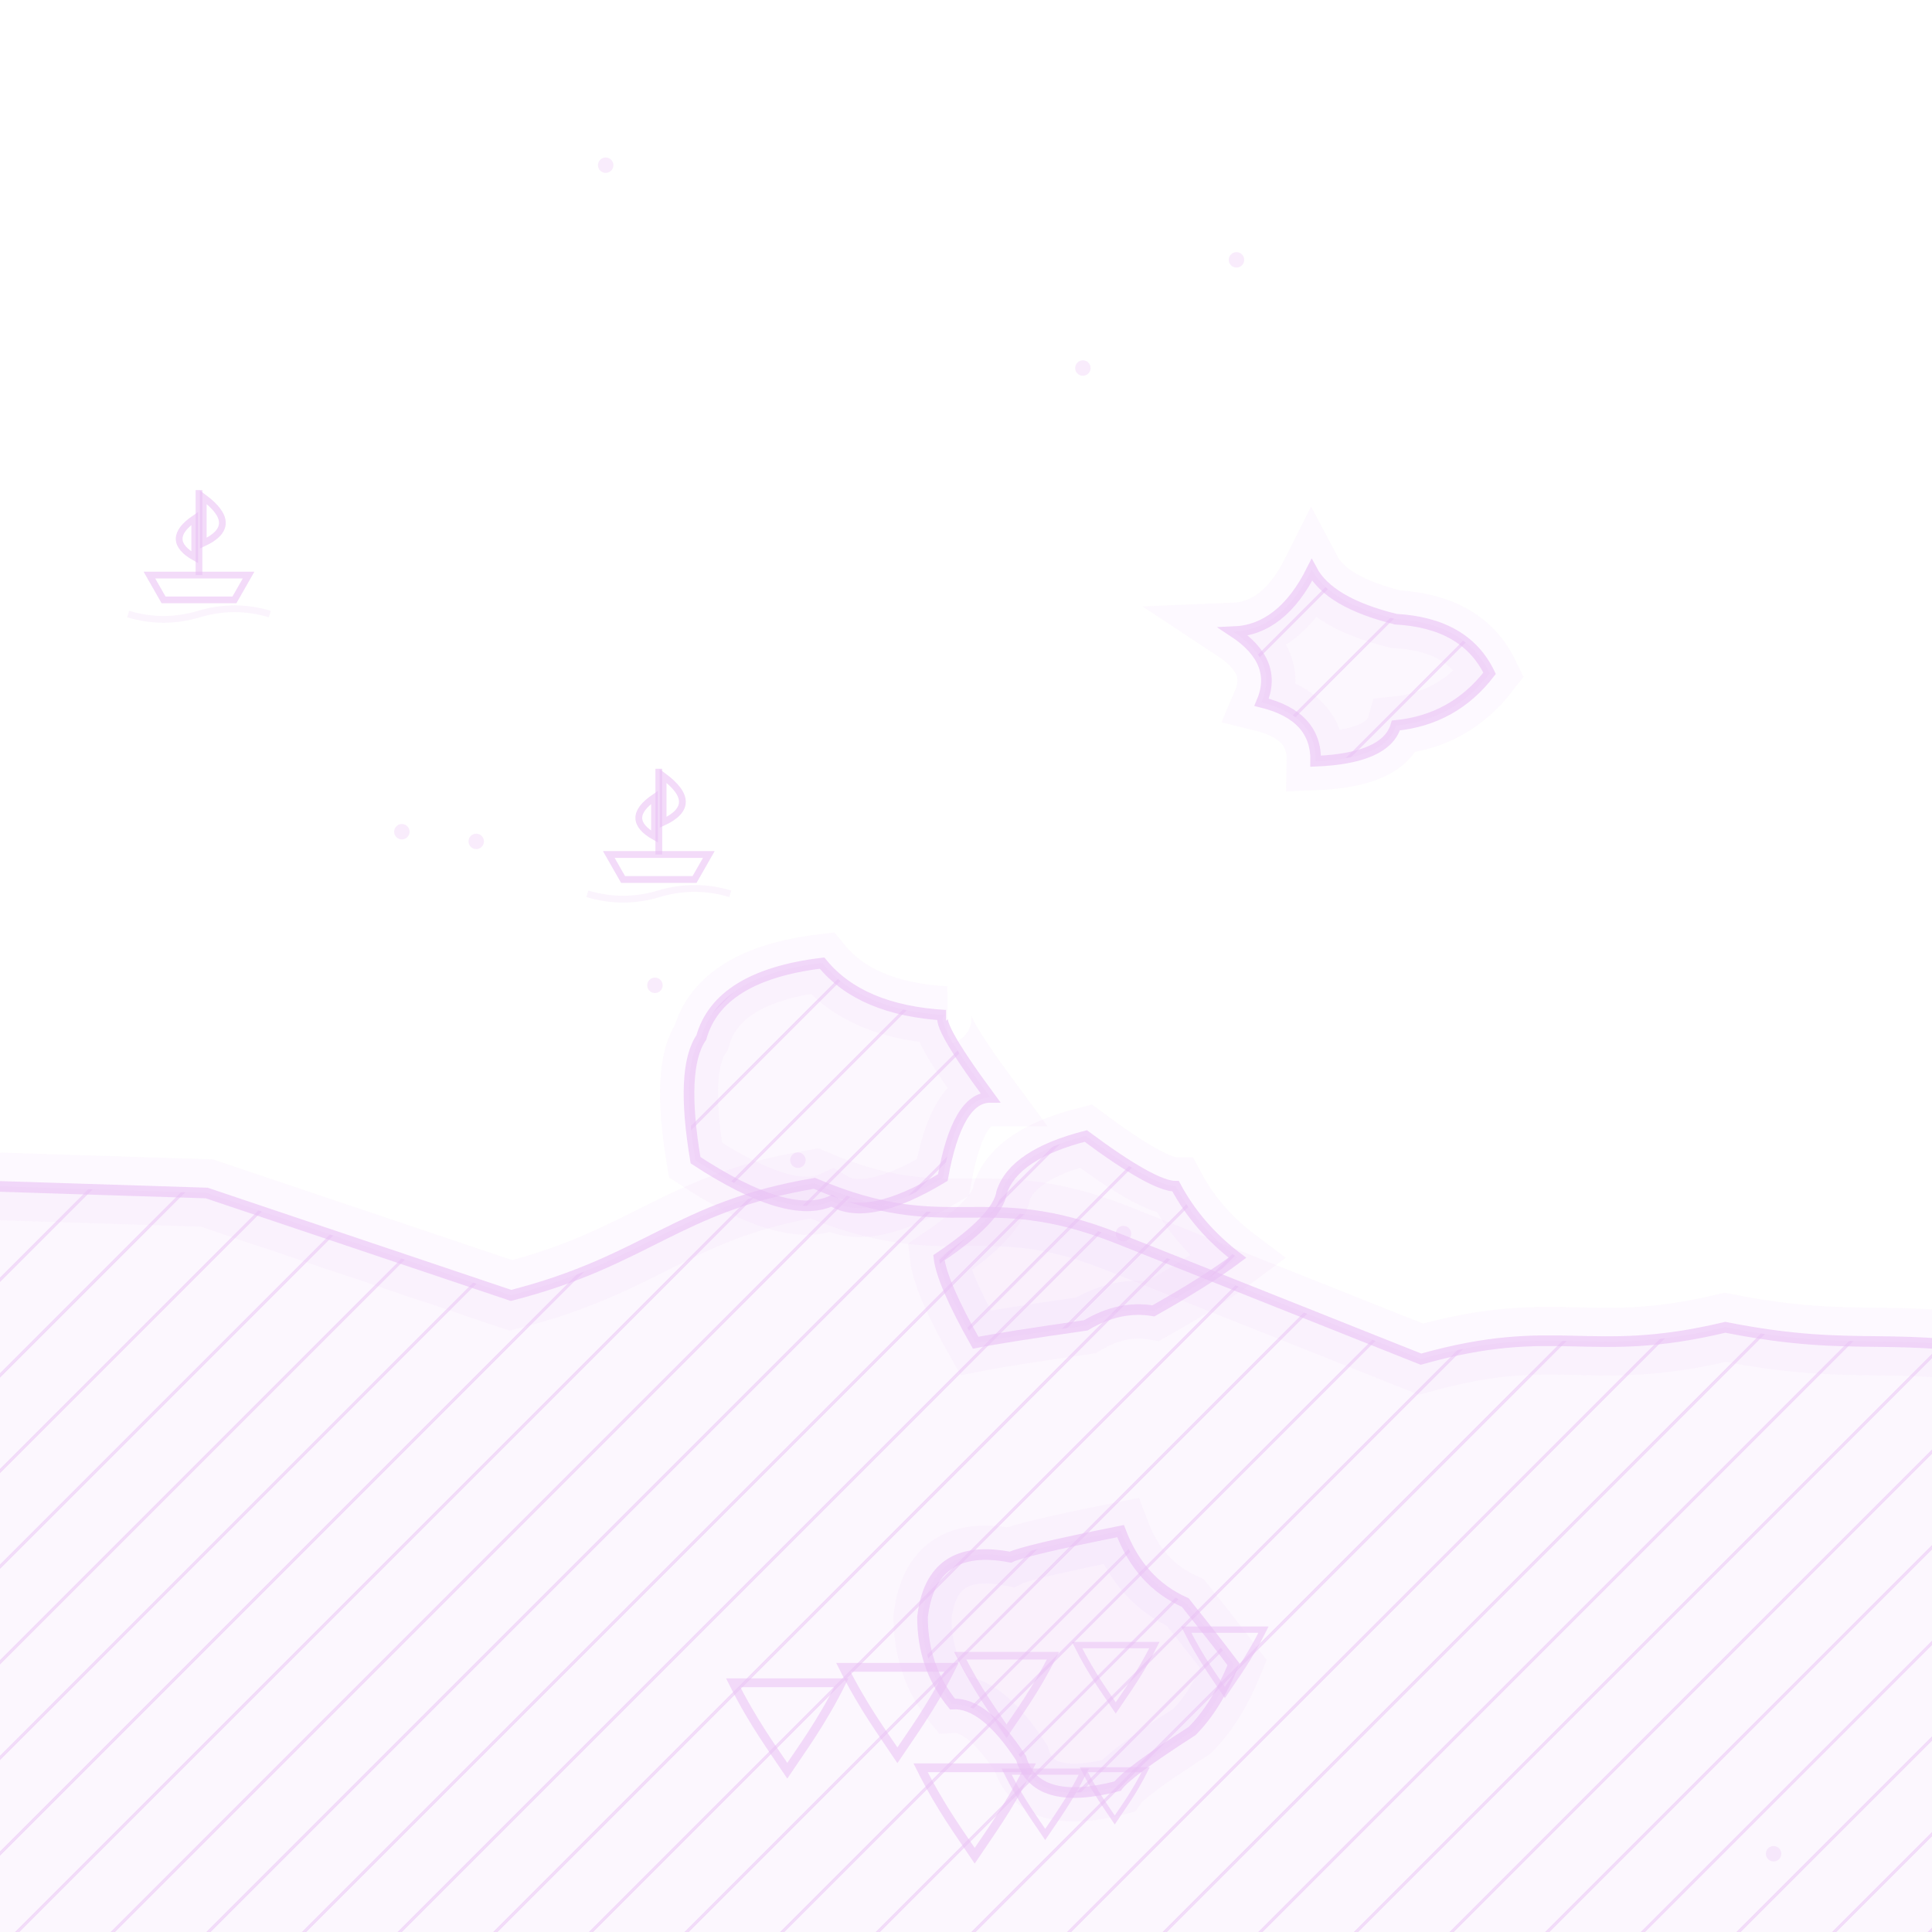
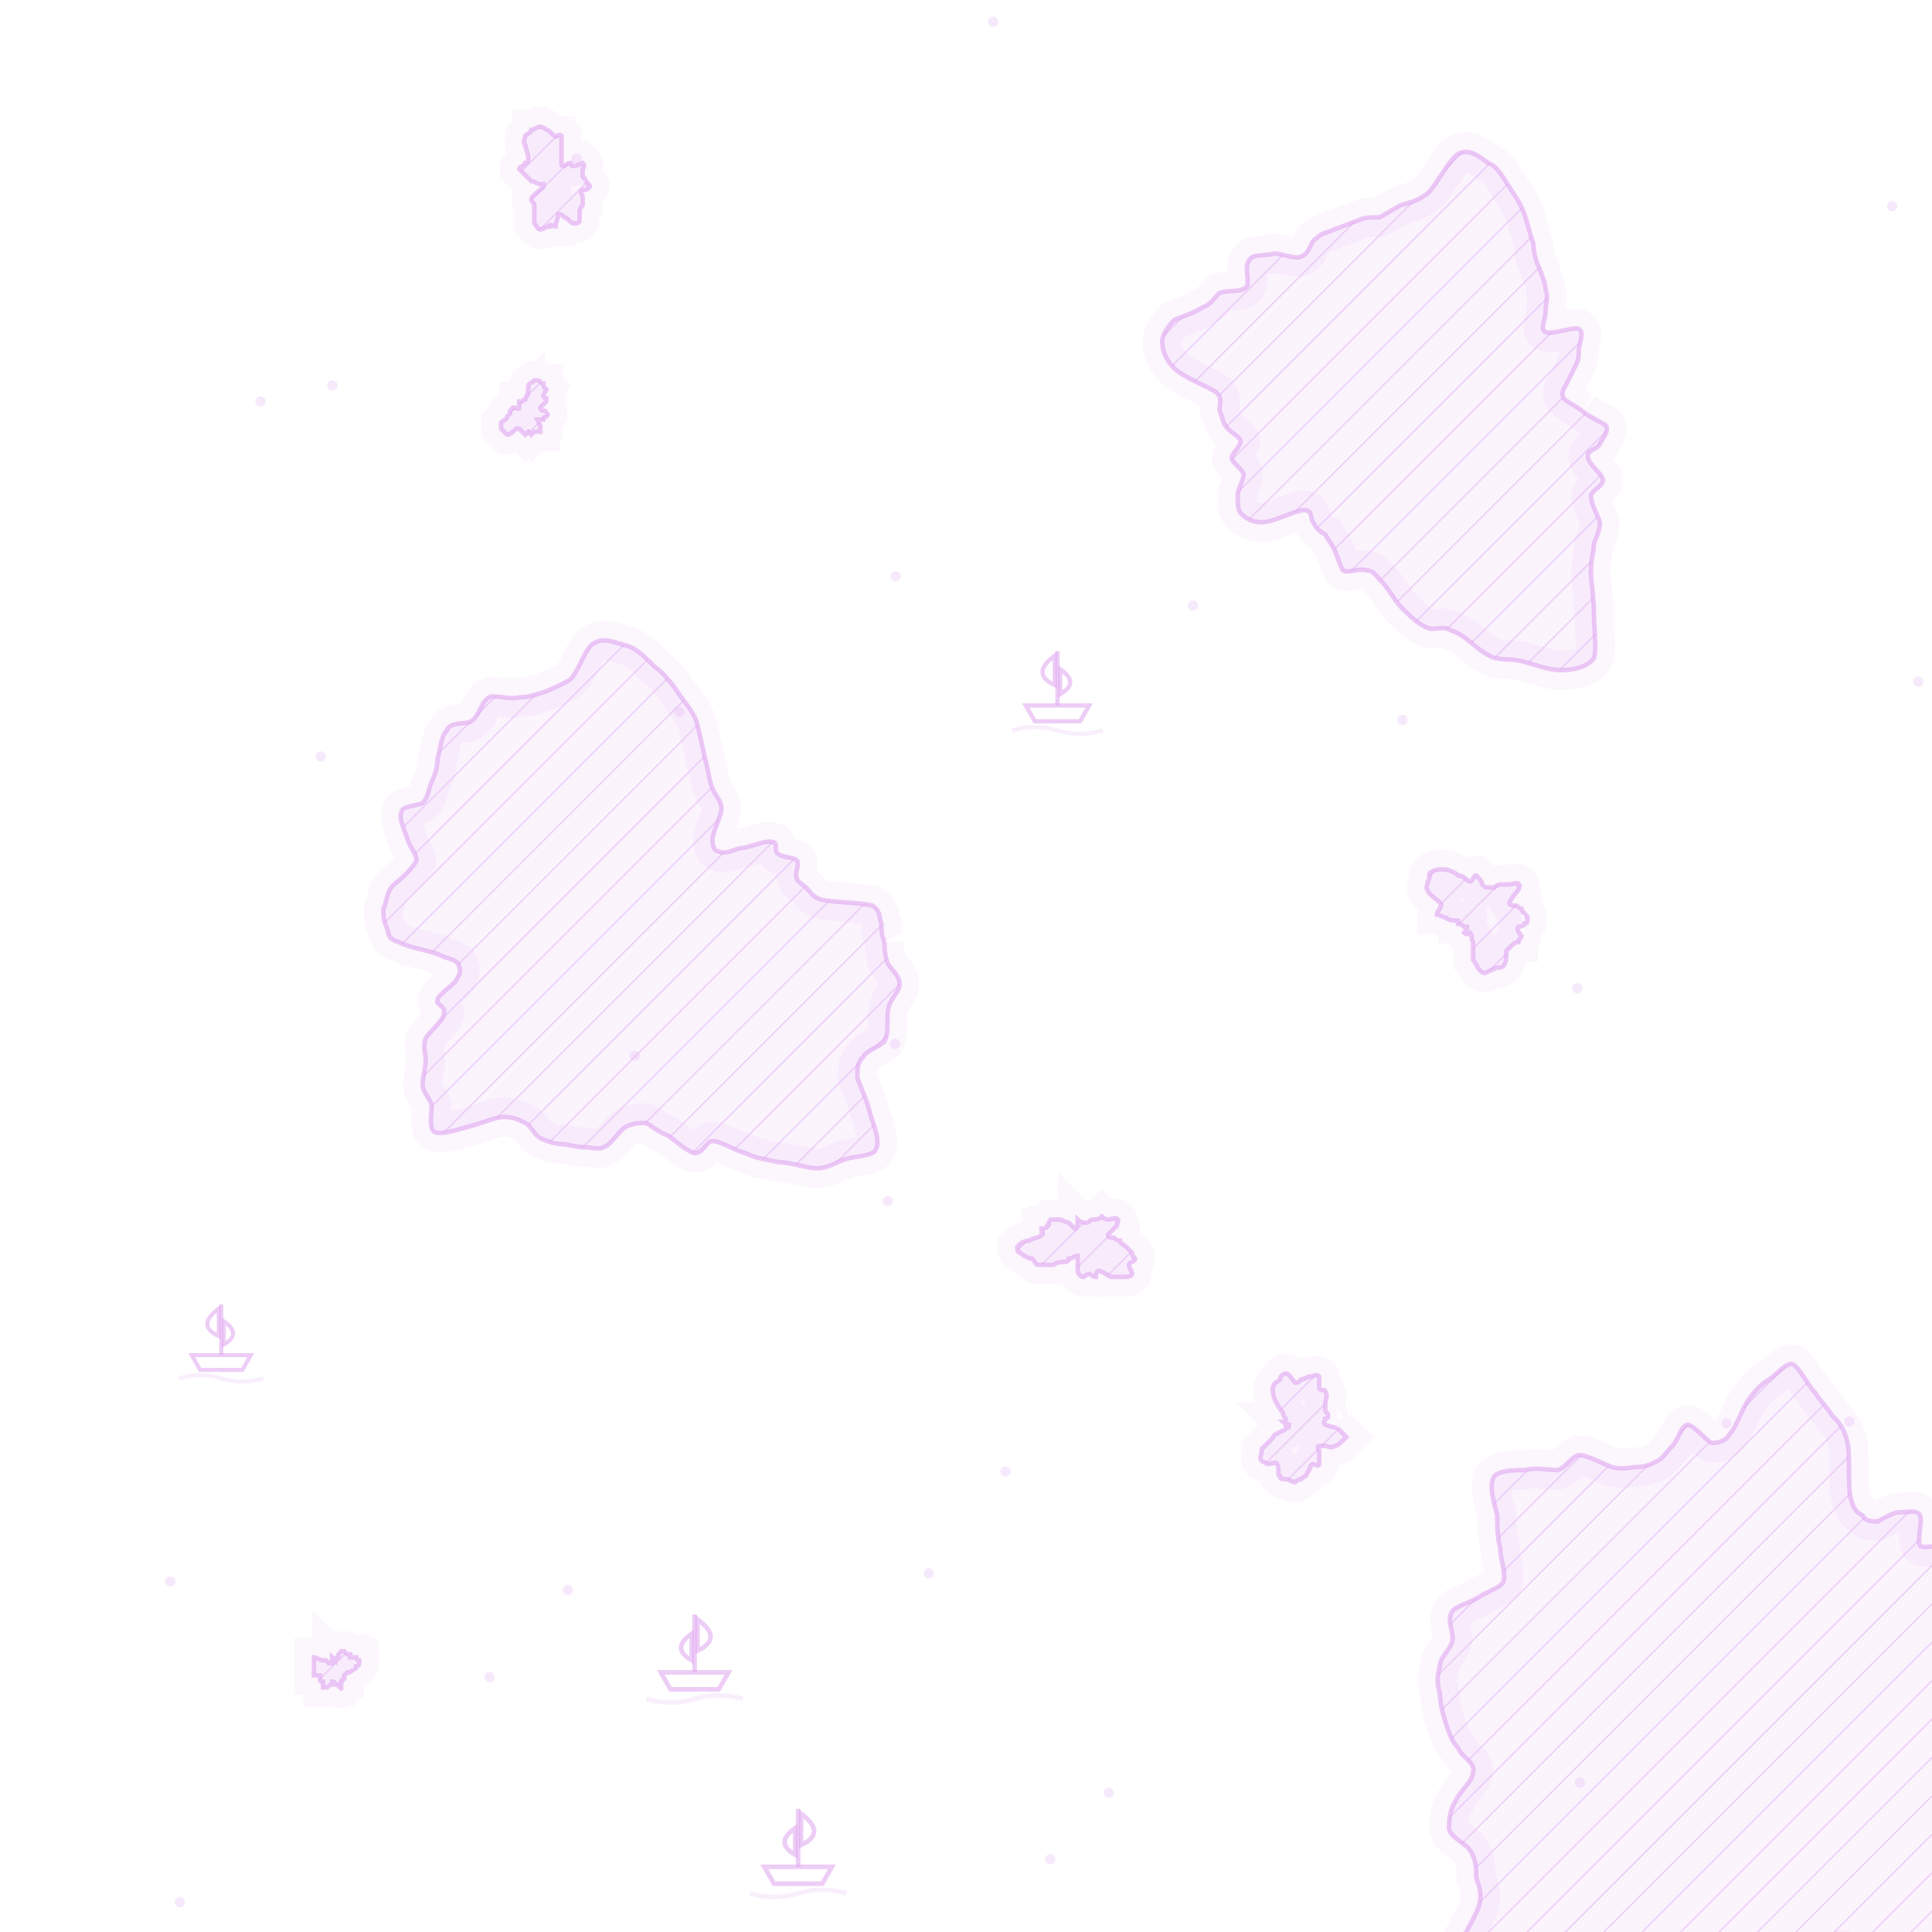
- <svg xmlns="http://www.w3.org/2000/svg" width="200" height="200" viewBox="0 0 200 200">
+ <svg xmlns="http://www.w3.org/2000/svg" width="640" height="640" viewBox="0 0 640 640">
  <defs>
-     <pattern id="h" width="7" height="7" patternUnits="userSpaceOnUse" patternTransform="rotate(45)">
-       <line x1="0" y1="0" x2="0" y2="7" stroke="#CB6CE6" stroke-opacity=".50" stroke-width=".65" />
+     <pattern id="h" width="9" height="9" patternUnits="userSpaceOnUse" patternTransform="rotate(45)">
+       <line x1="0" y1="0" x2="0" y2="9" stroke="#CB6CE6" stroke-opacity=".5" stroke-width=".9" />
    </pattern>
-     <g id="m" fill="none" stroke="#CB6CE6" stroke-opacity=".55" stroke-width="1.3">
-       <path d="M-8 5 C -5 -1 -2 -5 0 -8 C 2 -5 5 -1 8 5 Z" />
-     </g>
    <g id="s" fill="none" stroke="#CB6CE6" stroke-opacity=".58" stroke-width=".95">
      <path d="M-7 4 L7 4 L5 7.5 L-5 7.5 Z" />
      <path d="M0 4 L0 -8" />
      <path d="M0.6 -7 Q6 -3 0.6 -0.5 Z" />
      <path d="M-0.6 -4 Q-5 -1 -0.6 1.5 Z" />
      <path d="M-10 9.5 Q-5 11 0 9.5 Q5 8 10 9.5" stroke-opacity=".18" />
    </g>
+     <g id="w" fill="none" stroke="#CB6CE6" stroke-opacity=".5" stroke-width="1.1">
+       <path d="M-20 2 Q-14 -7 -8 2 Q-2 10 4 2 Q10 -6 15 1" />
+       <path d="M15 1 L20 -3 L26 0 L20 4 Z" />
+       <path d="M-13 -2 l-2 -4 M-6 -2 l1 -4 M2 2 l-1 -5" stroke-opacity=".4" />
+       <path d="M-24 4 Q-22 0 -19 3" stroke-opacity=".4" />
+     </g>
+     <path id="L0" d="M524 136 C526 138 531 140 532 141 C533 143 531 145 530 147 C529 149 526 149 526 151 C526 154 531 157 531 159 C531 161 528 162 527 164 C527 167 529 170 530 173 C530 175 529 178 528 180 C528 183 527 185 527 189 C527 193 528 198 528 203 C528 208 529 215 528 218 C526 221 521 222 517 222 C513 222 508 220 504 219 C500 218 496 219 493 217 C489 215 485 210 481 209 C478 207 475 209 473 208 C470 207 467 204 464 201 C462 199 460 195 458 193 C456 191 455 189 453 189 C450 188 447 190 445 189 C444 188 443 184 442 182 C441 180 440 179 439 177 C437 176 436 175 435 173 C434 172 435 169 432 169 C429 169 422 173 418 173 C415 173 413 172 411 170 C410 169 410 166 410 164 C410 162 412 159 412 157 C411 155 409 154 408 152 C408 150 411 148 411 146 C410 144 407 143 406 141 C405 140 405 138 404 136 C404 134 405 132 403 130 C400 128 392 125 389 122 C386 119 385 116 385 113 C385 111 387 108 389 106 C391 105 395 104 398 102 C401 101 402 99 404 97 C407 96 411 97 413 95 C414 93 412 88 414 86 C415 84 419 85 422 84 C425 84 429 86 431 85 C434 84 434 80 436 79 C438 77 440 77 442 76 C445 75 447 74 450 73 C452 72 454 72 457 72 C459 71 462 69 464 68 C467 67 469 67 473 64 C476 61 480 53 483 51 C487 49 490 52 493 54 C496 55 498 59 500 62 C502 65 504 68 505 71 C506 74 507 78 508 81 C508 84 509 87 510 89 C511 92 512 94 512 96 C513 98 512 101 512 103 C512 106 510 109 512 110 C514 111 522 108 523 109 C525 110 523 114 523 116 C523 118 523 119 522 121 C521 123 520 125 519 127 C518 129 517 130 518 132 C519 133 521 134 524 136" />
+     <path id="L1" d="M293 312 C293 314 293 316 294 319 C295 321 298 323 298 326 C298 328 296 330 295 332 C294 334 294 336 294 338 C294 341 294 343 293 345 C291 347 287 348 286 350 C284 352 284 354 284 357 C285 360 287 364 288 368 C289 372 292 378 290 381 C289 383 283 383 280 384 C277 385 274 387 271 387 C267 387 262 385 258 385 C254 384 251 384 247 382 C243 381 239 378 236 378 C234 378 233 382 230 382 C227 381 224 378 221 376 C218 375 216 373 214 372 C212 372 210 372 208 373 C205 374 203 379 200 380 C198 381 196 380 193 380 C191 380 188 379 186 379 C184 379 181 378 179 377 C177 376 176 373 174 372 C172 371 170 370 167 370 C164 370 160 372 156 373 C152 374 147 376 144 375 C142 374 143 369 143 366 C142 363 140 362 140 359 C140 357 141 354 141 351 C141 349 140 347 141 344 C142 342 147 338 147 336 C148 333 144 333 145 331 C145 330 149 327 151 325 C152 323 153 322 152 320 C152 319 151 318 147 317 C144 315 135 314 132 312 C128 311 129 309 128 307 C127 305 127 303 127 301 C128 299 128 297 129 295 C130 293 132 292 134 290 C135 289 137 287 138 285 C138 283 136 281 135 278 C134 275 132 271 133 269 C133 267 138 267 140 266 C142 264 142 261 143 259 C144 257 145 254 145 251 C146 248 146 244 148 242 C149 239 154 240 156 239 C159 237 159 233 162 231 C164 230 169 232 172 231 C175 231 178 230 181 229 C183 228 186 227 189 225 C192 222 194 214 197 213 C200 211 204 213 208 214 C211 215 214 218 217 221 C220 223 223 227 225 230 C227 233 230 236 231 240 C232 244 233 249 234 253 C235 257 235 259 236 261 C237 264 239 265 239 268 C239 270 236 276 236 278 C236 281 237 282 238 282 C240 283 242 282 245 281 C248 281 254 278 256 279 C258 279 256 282 258 283 C259 284 263 284 264 285 C265 287 263 289 264 291 C264 292 266 293 267 294 C269 296 269 297 272 298 C276 299 286 299 289 300 C292 302 291 304 292 306 C292 308 292 310 293 312" />
+     <path id="L2" d="M741 575 C740 579 735 583 732 587 C730 591 732 595 729 598 C726 601 720 604 716 607 C712 609 707 611 704 614 C700 616 699 619 697 621 C695 624 692 626 691 629 C690 632 692 636 690 638 C687 640 681 640 678 641 C674 642 670 641 668 643 C666 645 667 650 667 653 C666 656 664 658 662 660 C661 662 660 666 657 667 C655 668 651 667 648 667 C644 666 641 665 638 664 C635 663 633 665 630 663 C626 661 621 654 618 651 C614 648 612 646 610 646 C609 645 608 648 606 649 C605 651 604 654 602 656 C601 658 600 662 598 662 C596 662 594 655 592 654 C590 652 589 652 587 652 C585 653 583 656 582 656 C580 656 578 654 577 654 C575 655 572 657 570 658 C568 660 566 659 564 661 C561 663 558 667 555 669 C552 672 548 674 545 675 C543 675 543 669 540 670 C537 670 532 673 528 676 C523 678 517 681 512 683 C507 685 502 687 497 687 C493 687 488 686 486 684 C484 681 486 674 485 670 C484 666 481 664 481 660 C480 656 481 651 483 646 C484 642 489 635 490 631 C491 627 490 625 489 622 C489 619 489 616 487 613 C486 611 481 609 480 606 C480 604 480 600 482 597 C483 594 488 590 488 587 C489 584 484 582 483 579 C481 577 480 574 479 571 C478 568 477 564 477 561 C476 558 476 555 477 552 C477 549 480 547 481 544 C482 541 479 537 481 534 C482 532 487 531 490 529 C493 527 497 526 498 524 C499 521 497 517 497 513 C496 509 496 506 496 502 C495 498 493 492 495 489 C497 487 502 487 505 487 C509 486 513 487 516 487 C519 486 520 483 523 482 C526 482 531 485 534 486 C538 487 540 486 542 486 C545 486 547 485 549 484 C551 483 552 481 554 479 C556 477 557 472 559 472 C561 472 565 477 567 478 C570 478 572 477 573 475 C575 473 577 467 579 464 C581 461 584 458 586 457 C589 455 592 451 594 452 C596 453 599 459 601 461 C603 464 605 466 607 469 C609 471 611 473 612 478 C613 482 612 492 613 496 C614 500 615 501 617 502 C618 504 620 504 622 504 C624 503 627 501 629 501 C632 501 635 500 636 502 C637 503 635 510 636 512 C637 513 641 512 643 512 C646 512 649 511 652 511 C655 512 657 513 660 514 C663 514 667 514 670 515 C673 516 674 518 678 519 C681 520 687 520 691 522 C694 523 696 526 697 529 C699 531 697 535 699 538 C702 540 709 542 713 544 C718 546 723 549 727 552 C732 555 738 559 740 563 C743 566 743 571 741 575" />
+     <path id="L3" d="M117 553 C116 554 116 554 115 554 C115 554 115 554 114 555 C114 555 114 555 114 555 C114 555 114 556 114 556 C114 556 114 556 114 556 C113 556 114 557 113 557 C113 558 113 558 113 559 C113 559 113 560 113 559 C112 559 112 558 112 558 C111 558 111 558 111 558 C111 558 111 557 110 557 C110 557 110 558 110 558 C109 558 109 559 108 559 C108 559 107 559 107 559 C107 559 107 558 107 557 C107 557 107 557 107 557 C106 557 106 557 106 556 C106 556 106 556 106 555 C105 555 104 555 104 555 C104 554 104 554 104 553 C104 553 104 553 104 552 C104 552 104 551 104 551 C104 550 104 550 104 549 C105 549 106 550 107 550 C107 550 107 550 108 550 C108 550 109 551 109 551 C110 551 110 551 110 551 C110 551 110 551 110 551 C110 550 110 550 110 549 C110 549 111 550 111 550 C111 550 111 549 112 549 C112 548 112 548 113 547 C113 547 113 547 114 547 C114 547 114 547 115 548 C115 548 115 548 116 548 C116 548 116 549 116 549 C117 549 117 549 118 549 C118 550 119 550 119 550 C119 551 119 552 118 552 C118 553 117 553 117 553" />
+     <path id="L4" d="M194 60 C195 61 196 62 195 62 C195 63 193 63 193 63 C192 64 193 65 193 65 C193 66 193 67 193 68 C193 68 192 69 192 70 C192 71 192 73 192 73 C192 74 191 74 190 74 C189 74 188 72 187 72 C186 71 186 71 185 71 C185 72 184 74 184 75 C183 75 182 74 182 75 C181 75 180 76 179 76 C178 76 178 75 177 74 C177 73 177 72 177 71 C177 70 177 69 177 68 C177 67 176 67 176 66 C176 65 179 63 180 62 C180 62 180 62 180 61 C180 61 180 61 179 61 C178 61 177 60 176 60 C176 60 175 59 174 58 C173 57 172 56 172 56 C172 55 174 55 174 54 C175 54 175 53 175 52 C175 51 174 49 174 48 C173 47 174 46 174 45 C175 44 176 44 176 43 C177 43 178 42 179 42 C179 42 180 42 181 43 C182 43 183 45 184 45 C184 46 185 44 186 45 C186 46 186 49 186 51 C186 52 186 54 186 54 C186 55 186 55 187 55 C187 55 188 54 189 54 C189 54 189 55 190 55 C191 55 193 54 193 54 C194 55 193 56 193 56 C193 57 193 58 193 58 C193 59 194 59 194 60" />
+     <path id="L5" d="M181 137 C182 137 181 138 181 138 C181 138 180 138 180 139 C180 139 180 139 179 139 C179 139 178 139 178 139 C178 139 179 141 179 141 C179 142 179 142 179 143 C179 143 178 143 178 143 C178 143 177 143 177 143 C177 143 176 144 176 144 C176 144 175 143 175 143 C175 143 174 144 174 144 C174 144 173 143 173 143 C173 143 173 143 172 142 C172 142 172 142 171 142 C170 143 169 144 168 144 C168 144 167 143 167 143 C167 143 166 142 166 142 C166 141 166 140 166 140 C167 139 168 139 168 138 C168 138 169 137 169 137 C169 136 169 136 169 136 C169 136 170 135 170 135 C171 135 172 136 172 135 C172 135 172 134 172 134 C172 134 172 134 172 134 C172 134 172 133 172 133 C173 133 173 133 173 133 C173 133 173 133 174 132 C174 132 174 133 174 132 C175 131 175 129 175 128 C175 127 176 127 177 126 C177 126 178 126 178 126 C179 126 179 127 180 127 C180 128 180 128 181 129 C181 129 180 131 180 131 C180 132 181 132 181 132 C181 133 181 133 180 134 C180 134 179 135 179 135 C179 136 180 136 180 136 C181 136 181 137 181 137" />
+     <path id="L6" d="M505 303 C506 303 506 304 506 305 C506 305 506 306 505 306 C505 307 503 307 503 307 C502 308 504 310 504 310 C504 311 503 311 503 312 C502 312 501 313 501 313 C500 314 500 314 499 315 C499 317 499 319 498 320 C497 321 496 320 495 321 C494 321 492 323 491 322 C490 322 489 319 488 318 C488 316 488 313 488 312 C487 311 488 310 487 309 C487 309 486 310 485 309 C485 309 486 308 486 307 C486 307 485 307 485 307 C484 306 483 306 483 306 C483 306 483 305 483 305 C482 305 480 305 479 304 C478 304 477 303 476 303 C476 302 477 301 477 301 C477 300 478 300 477 299 C476 298 473 296 473 295 C472 294 473 293 473 292 C474 291 473 289 474 289 C475 288 477 288 478 288 C480 288 482 289 483 290 C485 290 486 292 487 292 C488 292 488 290 489 290 C490 291 491 292 491 293 C492 294 492 294 493 294 C494 294 494 294 495 294 C496 293 497 293 497 293 C498 293 499 293 500 293 C501 293 503 292 503 293 C504 293 503 295 502 296 C501 297 500 299 500 299 C500 300 501 300 502 300 C503 300 503 301 504 301 C504 302 505 302 505 303" />
+     <path id="L7" d="M443 473 C444 474 445 475 446 476 C446 476 445 477 444 478 C444 478 443 479 442 479 C441 480 440 479 439 479 C438 479 437 479 437 479 C436 479 437 480 437 481 C437 482 437 485 437 485 C437 486 435 485 435 485 C434 485 434 487 433 488 C433 489 432 489 431 490 C430 490 429 491 429 491 C428 491 427 490 426 490 C425 490 424 490 424 489 C423 489 424 486 423 485 C423 484 421 485 420 485 C420 485 418 484 418 484 C417 483 418 482 418 480 C419 479 420 478 421 477 C422 476 422 475 423 475 C424 474 426 474 426 473 C427 473 427 473 427 472 C426 472 425 471 425 471 C425 471 426 471 426 470 C426 470 425 469 425 468 C424 467 423 465 422 463 C422 462 421 460 422 459 C422 458 423 458 424 457 C424 456 425 455 426 455 C427 455 428 457 429 458 C430 458 430 458 431 457 C432 457 433 456 434 456 C435 456 436 455 437 456 C437 456 437 459 437 460 C438 461 439 460 439 461 C440 462 439 464 439 465 C439 466 439 466 439 467 C439 468 440 468 440 469 C440 469 440 470 439 470 C439 471 438 471 439 472 C439 472 442 473 443 473" />
+     <path id="L8" d="M373 413 C373 413 374 414 375 415 C375 416 376 417 376 417 C376 418 374 418 374 419 C374 420 375 421 375 422 C375 423 373 423 372 423 C370 423 369 423 368 423 C366 422 365 421 364 421 C363 421 363 423 363 423 C362 423 361 422 361 422 C360 422 359 423 359 423 C358 423 357 422 357 421 C357 420 357 418 357 417 C357 416 357 416 357 416 C356 416 355 417 354 417 C354 418 353 418 353 418 C352 418 350 418 349 419 C347 419 345 419 344 419 C343 419 343 418 342 417 C341 417 339 416 338 415 C337 415 337 414 337 413 C338 412 339 411 341 411 C342 410 345 410 345 409 C346 409 345 408 345 407 C345 407 347 407 347 406 C348 406 347 405 348 404 C349 404 350 404 351 404 C352 404 353 405 354 405 C355 406 356 407 356 407 C357 407 357 405 357 404 C357 404 358 405 359 405 C359 405 360 405 360 405 C361 405 361 404 362 404 C363 404 364 404 365 403 C365 403 366 404 367 404 C368 404 370 403 370 404 C371 404 370 405 370 406 C369 407 367 409 367 409 C367 410 368 410 369 410 C369 410 370 411 371 411 C371 412 372 412 373 413" />
  </defs>
-   <g opacity="0.42">
-     <circle cx="82.6" cy="120.1" r=".8" fill="#CB6CE6" fill-opacity=".30" />
-     <circle cx="112.1" cy="38.1" r=".8" fill="#CB6CE6" fill-opacity=".30" />
-     <circle cx="67.8" cy="102" r=".8" fill="#CB6CE6" fill-opacity=".30" />
-     <circle cx="116.3" cy="127.7" r=".8" fill="#CB6CE6" fill-opacity=".30" />
-     <circle cx="41.6" cy="86.1" r=".8" fill="#CB6CE6" fill-opacity=".30" />
-     <circle cx="183.6" cy="191.9" r=".8" fill="#CB6CE6" fill-opacity=".30" />
-     <circle cx="49.3" cy="87.1" r=".8" fill="#CB6CE6" fill-opacity=".30" />
-     <circle cx="62.7" cy="17.1" r=".8" fill="#CB6CE6" fill-opacity=".30" />
-     <circle cx="128" cy="26.9" r=".8" fill="#CB6CE6" fill-opacity=".30" />
-     <path d="M-10 -10 L210 -10 L210 77.5 L178.6 76.5 L147.1 65.9 C133 69.5, 129.9 75.1, 115.7 77.5 C101.6 71.5, 98.4 77.4, 84.3 71.8 L52.9 59.3 C38.7 63.3, 35.6 59.2, 21.4 62.6 C7.3 59.8, 4.1 62.5, -10 59.5 Z" transform="rotate(180 100 100)" fill="none" stroke="#CB6CE6" stroke-opacity=".10" stroke-width="7" />
-     <path d="M154.2 69.7 Q150.5 74.5, 144.5 75.1 Q143.5 78.5, 136.2 78.8 Q136.3 74.1, 130.6 72.7 Q132.4 68.5, 127.7 65.4 Q132.7 65.2, 135.8 59 Q137.6 62.4, 144.5 64.1 Q151.7 64.5, 154.2 69.7 Z" fill="none" stroke="#CB6CE6" stroke-opacity=".10" stroke-width="6" />
-     <path d="M127.7 172.3 Q125.9 176.7, 123.4 179.2 Q116.7 183.5, 115.7 184.9 Q107.2 187.1, 105.7 182 Q101.9 176.2, 98.6 176.4 Q95.5 172.6, 95.5 167.4 Q96.4 159.6, 104.6 161.2 Q106 160.5, 116 158.5 Q118 163.8, 122.7 165.9 Q125.9 169.9, 127.7 172.3 Z" fill="none" stroke="#CB6CE6" stroke-opacity=".10" stroke-width="6" />
-     <path d="M128.1 130.2 Q124.9 132.6, 119.4 135.7 Q115.9 135.1, 112.4 137.2 Q104 138.4, 101 139 Q97.5 132.8, 97.2 130.2 Q103.3 126.1, 103.7 123.4 Q105 119.5, 112.4 117.6 Q119.4 122.8, 121.7 122.8 Q124 127.1, 128.1 130.2 Z" fill="none" stroke="#CB6CE6" stroke-opacity=".10" stroke-width="6" />
-     <path d="M102.5 113.6 Q99.1 113.6, 97.6 121.9 Q89.8 126.6, 86.1 124.3 Q81.6 126.4, 72 120.1 Q70.4 110.6, 72.6 107.4 Q74.4 101, 85.1 99.7 Q89.1 104.6, 97.9 105.1 Q96.3 105.2, 102.5 113.6 Z" fill="none" stroke="#CB6CE6" stroke-opacity=".10" stroke-width="6" />
-     <path d="M-10 -10 L210 -10 L210 77.5 L178.6 76.5 L147.1 65.9 C133 69.5, 129.9 75.1, 115.7 77.5 C101.6 71.5, 98.4 77.4, 84.3 71.8 L52.9 59.3 C38.7 63.3, 35.6 59.2, 21.4 62.6 C7.3 59.8, 4.1 62.5, -10 59.5 Z" transform="rotate(180 100 100)" fill="#CB6CE6" fill-opacity=".13" />
-     <path d="M154.2 69.7 Q150.5 74.5, 144.5 75.1 Q143.5 78.5, 136.2 78.8 Q136.3 74.1, 130.6 72.7 Q132.4 68.5, 127.7 65.4 Q132.7 65.2, 135.8 59 Q137.6 62.4, 144.5 64.1 Q151.7 64.5, 154.2 69.7 Z" fill="#CB6CE6" fill-opacity=".13" />
-     <path d="M127.7 172.3 Q125.9 176.7, 123.4 179.2 Q116.7 183.5, 115.7 184.9 Q107.2 187.1, 105.7 182 Q101.9 176.2, 98.6 176.4 Q95.5 172.6, 95.5 167.4 Q96.4 159.6, 104.6 161.2 Q106 160.5, 116 158.5 Q118 163.8, 122.7 165.9 Q125.9 169.9, 127.7 172.3 Z" fill="#CB6CE6" fill-opacity=".13" />
-     <path d="M128.1 130.2 Q124.9 132.6, 119.4 135.7 Q115.9 135.1, 112.4 137.2 Q104 138.4, 101 139 Q97.5 132.8, 97.2 130.2 Q103.3 126.1, 103.7 123.4 Q105 119.5, 112.4 117.6 Q119.4 122.8, 121.7 122.8 Q124 127.1, 128.1 130.2 Z" fill="#CB6CE6" fill-opacity=".13" />
-     <path d="M102.5 113.6 Q99.1 113.6, 97.6 121.9 Q89.8 126.6, 86.1 124.3 Q81.6 126.4, 72 120.1 Q70.4 110.6, 72.6 107.4 Q74.4 101, 85.1 99.7 Q89.1 104.6, 97.9 105.1 Q96.3 105.2, 102.5 113.6 Z" fill="#CB6CE6" fill-opacity=".13" />
-     <path d="M-10 -10 L210 -10 L210 77.5 L178.6 76.5 L147.1 65.9 C133 69.5, 129.9 75.1, 115.7 77.5 C101.6 71.5, 98.4 77.4, 84.3 71.8 L52.9 59.3 C38.7 63.3, 35.6 59.2, 21.4 62.6 C7.3 59.8, 4.1 62.5, -10 59.5 Z" transform="rotate(180 100 100)" fill="url(#h)" stroke="#CB6CE6" stroke-opacity=".62" stroke-width="1.1" />
-     <path d="M154.2 69.7 Q150.5 74.5, 144.5 75.1 Q143.5 78.5, 136.2 78.8 Q136.3 74.1, 130.6 72.7 Q132.4 68.5, 127.7 65.4 Q132.7 65.2, 135.8 59 Q137.6 62.4, 144.5 64.1 Q151.7 64.5, 154.2 69.7 Z" fill="url(#h)" stroke="#CB6CE6" stroke-opacity=".62" stroke-width="1.1" />
-     <path d="M127.7 172.3 Q125.9 176.7, 123.4 179.2 Q116.7 183.5, 115.7 184.9 Q107.2 187.1, 105.7 182 Q101.9 176.2, 98.6 176.4 Q95.5 172.6, 95.5 167.4 Q96.4 159.6, 104.6 161.2 Q106 160.5, 116 158.5 Q118 163.8, 122.7 165.9 Q125.9 169.9, 127.7 172.3 Z" fill="url(#h)" stroke="#CB6CE6" stroke-opacity=".62" stroke-width="1.1" />
-     <path d="M128.1 130.2 Q124.9 132.6, 119.4 135.7 Q115.9 135.1, 112.4 137.2 Q104 138.4, 101 139 Q97.5 132.8, 97.2 130.2 Q103.3 126.1, 103.7 123.4 Q105 119.5, 112.4 117.6 Q119.4 122.8, 121.7 122.8 Q124 127.1, 128.1 130.2 Z" fill="url(#h)" stroke="#CB6CE6" stroke-opacity=".62" stroke-width="1.1" />
-     <path d="M102.5 113.6 Q99.1 113.6, 97.6 121.9 Q89.8 126.6, 86.1 124.3 Q81.6 126.4, 72 120.1 Q70.4 110.6, 72.6 107.4 Q74.4 101, 85.1 99.7 Q89.1 104.6, 97.9 105.1 Q96.3 105.2, 102.5 113.6 Z" fill="url(#h)" stroke="#CB6CE6" stroke-opacity=".62" stroke-width="1.1" />
-     <use href="#m" transform="rotate(180 100 100) translate(84.6 14.8) scale(0.4)" />
-     <use href="#m" transform="rotate(180 100 100) translate(91.8 14.1) scale(0.5)" />
-     <use href="#m" transform="rotate(180 100 100) translate(99.1 13.5) scale(0.7)" />
-     <use href="#m" transform="rotate(180 100 100) translate(73.2 28.8) scale(0.5)" />
-     <use href="#m" transform="rotate(180 100 100) translate(84.5 27.2) scale(0.5)" />
-     <use href="#m" transform="rotate(180 100 100) translate(95.8 25.6) scale(0.6)" />
-     <use href="#m" transform="rotate(180 100 100) translate(107.1 23.9) scale(0.7)" />
-     <use href="#m" transform="rotate(180 100 100) translate(118.5 22.3) scale(0.7)" />
-     <use href="#s" transform="translate(20.6 56.6) scale(0.7333407 0.7333407)" />
-     <use href="#s" transform="translate(68.2 85.5) scale(0.739552 0.739552)" />
+   <g opacity="0.58">
+     <circle cx="162.2" cy="555.6" r="1.7" fill="#CB6CE6" fill-opacity=".26" />
+     <circle cx="296.7" cy="190.9" r="1.7" fill="#CB6CE6" fill-opacity=".26" />
+     <circle cx="225.1" cy="235.8" r="1.7" fill="#CB6CE6" fill-opacity=".26" />
+     <circle cx="307.7" cy="521.2" r="1.7" fill="#CB6CE6" fill-opacity=".26" />
+     <circle cx="86.3" cy="133" r="1.7" fill="#CB6CE6" fill-opacity=".26" />
+     <circle cx="347.9" cy="615.9" r="1.7" fill="#CB6CE6" fill-opacity=".26" />
+     <circle cx="191" cy="52.5" r="1.7" fill="#CB6CE6" fill-opacity=".26" />
+     <circle cx="522.5" cy="327.4" r="1.7" fill="#CB6CE6" fill-opacity=".26" />
+     <circle cx="571.9" cy="471.5" r="1.7" fill="#CB6CE6" fill-opacity=".26" />
+     <circle cx="329" cy="7.2" r="1.7" fill="#CB6CE6" fill-opacity=".26" />
+     <circle cx="188.1" cy="526.7" r="1.7" fill="#CB6CE6" fill-opacity=".26" />
+     <circle cx="110.1" cy="127.7" r="1.7" fill="#CB6CE6" fill-opacity=".26" />
+     <circle cx="612.6" cy="470.9" r="1.7" fill="#CB6CE6" fill-opacity=".26" />
+     <circle cx="210.3" cy="349.8" r="1.7" fill="#CB6CE6" fill-opacity=".26" />
+     <circle cx="635.4" cy="225.8" r="1.7" fill="#CB6CE6" fill-opacity=".26" />
+     <circle cx="464.6" cy="238.5" r="1.7" fill="#CB6CE6" fill-opacity=".26" />
+     <circle cx="296.5" cy="345.8" r="1.7" fill="#CB6CE6" fill-opacity=".26" />
+     <circle cx="367.3" cy="593.9" r="1.7" fill="#CB6CE6" fill-opacity=".26" />
+     <circle cx="523.3" cy="590.5" r="1.7" fill="#CB6CE6" fill-opacity=".26" />
+     <circle cx="56.4" cy="523.9" r="1.7" fill="#CB6CE6" fill-opacity=".26" />
+     <circle cx="395.2" cy="200.6" r="1.7" fill="#CB6CE6" fill-opacity=".26" />
+     <circle cx="59.6" cy="630.1" r="1.7" fill="#CB6CE6" fill-opacity=".26" />
+     <circle cx="626.8" cy="68.3" r="1.7" fill="#CB6CE6" fill-opacity=".26" />
+     <circle cx="294.1" cy="397.9" r="1.7" fill="#CB6CE6" fill-opacity=".26" />
+     <circle cx="106.3" cy="250.6" r="1.7" fill="#CB6CE6" fill-opacity=".26" />
+     <circle cx="333.1" cy="487.5" r="1.7" fill="#CB6CE6" fill-opacity=".26" />
+     <use href="#L0" fill="none" stroke="#CB6CE6" stroke-opacity=".10" stroke-width="13" />
+     <use href="#L1" fill="none" stroke="#CB6CE6" stroke-opacity=".10" stroke-width="13" />
+     <use href="#L2" fill="none" stroke="#CB6CE6" stroke-opacity=".10" stroke-width="13" />
+     <use href="#L3" fill="none" stroke="#CB6CE6" stroke-opacity=".10" stroke-width="13" />
+     <use href="#L4" fill="none" stroke="#CB6CE6" stroke-opacity=".10" stroke-width="13" />
+     <use href="#L5" fill="none" stroke="#CB6CE6" stroke-opacity=".10" stroke-width="13" />
+     <use href="#L6" fill="none" stroke="#CB6CE6" stroke-opacity=".10" stroke-width="13" />
+     <use href="#L7" fill="none" stroke="#CB6CE6" stroke-opacity=".10" stroke-width="13" />
+     <use href="#L8" fill="none" stroke="#CB6CE6" stroke-opacity=".10" stroke-width="13" />
+     <use href="#L0" fill="#CB6CE6" fill-opacity=".13" />
+     <use href="#L1" fill="#CB6CE6" fill-opacity=".13" />
+     <use href="#L2" fill="#CB6CE6" fill-opacity=".13" />
+     <use href="#L3" fill="#CB6CE6" fill-opacity=".13" />
+     <use href="#L4" fill="#CB6CE6" fill-opacity=".13" />
+     <use href="#L5" fill="#CB6CE6" fill-opacity=".13" />
+     <use href="#L6" fill="#CB6CE6" fill-opacity=".13" />
+     <use href="#L7" fill="#CB6CE6" fill-opacity=".13" />
+     <use href="#L8" fill="#CB6CE6" fill-opacity=".13" />
+     <use href="#L0" fill="url(#h)" stroke="#CB6CE6" stroke-opacity=".62" stroke-width="1.5" />
+     <use href="#L1" fill="url(#h)" stroke="#CB6CE6" stroke-opacity=".62" stroke-width="1.5" />
+     <use href="#L2" fill="url(#h)" stroke="#CB6CE6" stroke-opacity=".62" stroke-width="1.5" />
+     <use href="#L3" fill="url(#h)" stroke="#CB6CE6" stroke-opacity=".62" stroke-width="1.5" />
+     <use href="#L4" fill="url(#h)" stroke="#CB6CE6" stroke-opacity=".62" stroke-width="1.5" />
+     <use href="#L5" fill="url(#h)" stroke="#CB6CE6" stroke-opacity=".62" stroke-width="1.5" />
+     <use href="#L6" fill="url(#h)" stroke="#CB6CE6" stroke-opacity=".62" stroke-width="1.5" />
+     <use href="#L7" fill="url(#h)" stroke="#CB6CE6" stroke-opacity=".62" stroke-width="1.5" />
+     <use href="#L8" fill="url(#h)" stroke="#CB6CE6" stroke-opacity=".62" stroke-width="1.5" />
+     <use href="#s" transform="translate(350.3 227.7) scale(-1.5 1.5)" />
+     <use href="#s" transform="translate(73.3 443.3) scale(-1.4 1.4)" />
+     <use href="#s" transform="translate(264.4 612) scale(1.6 1.6)" />
+     <use href="#s" transform="translate(230.1 547.6) scale(1.6 1.6)" />
  </g>
</svg>
